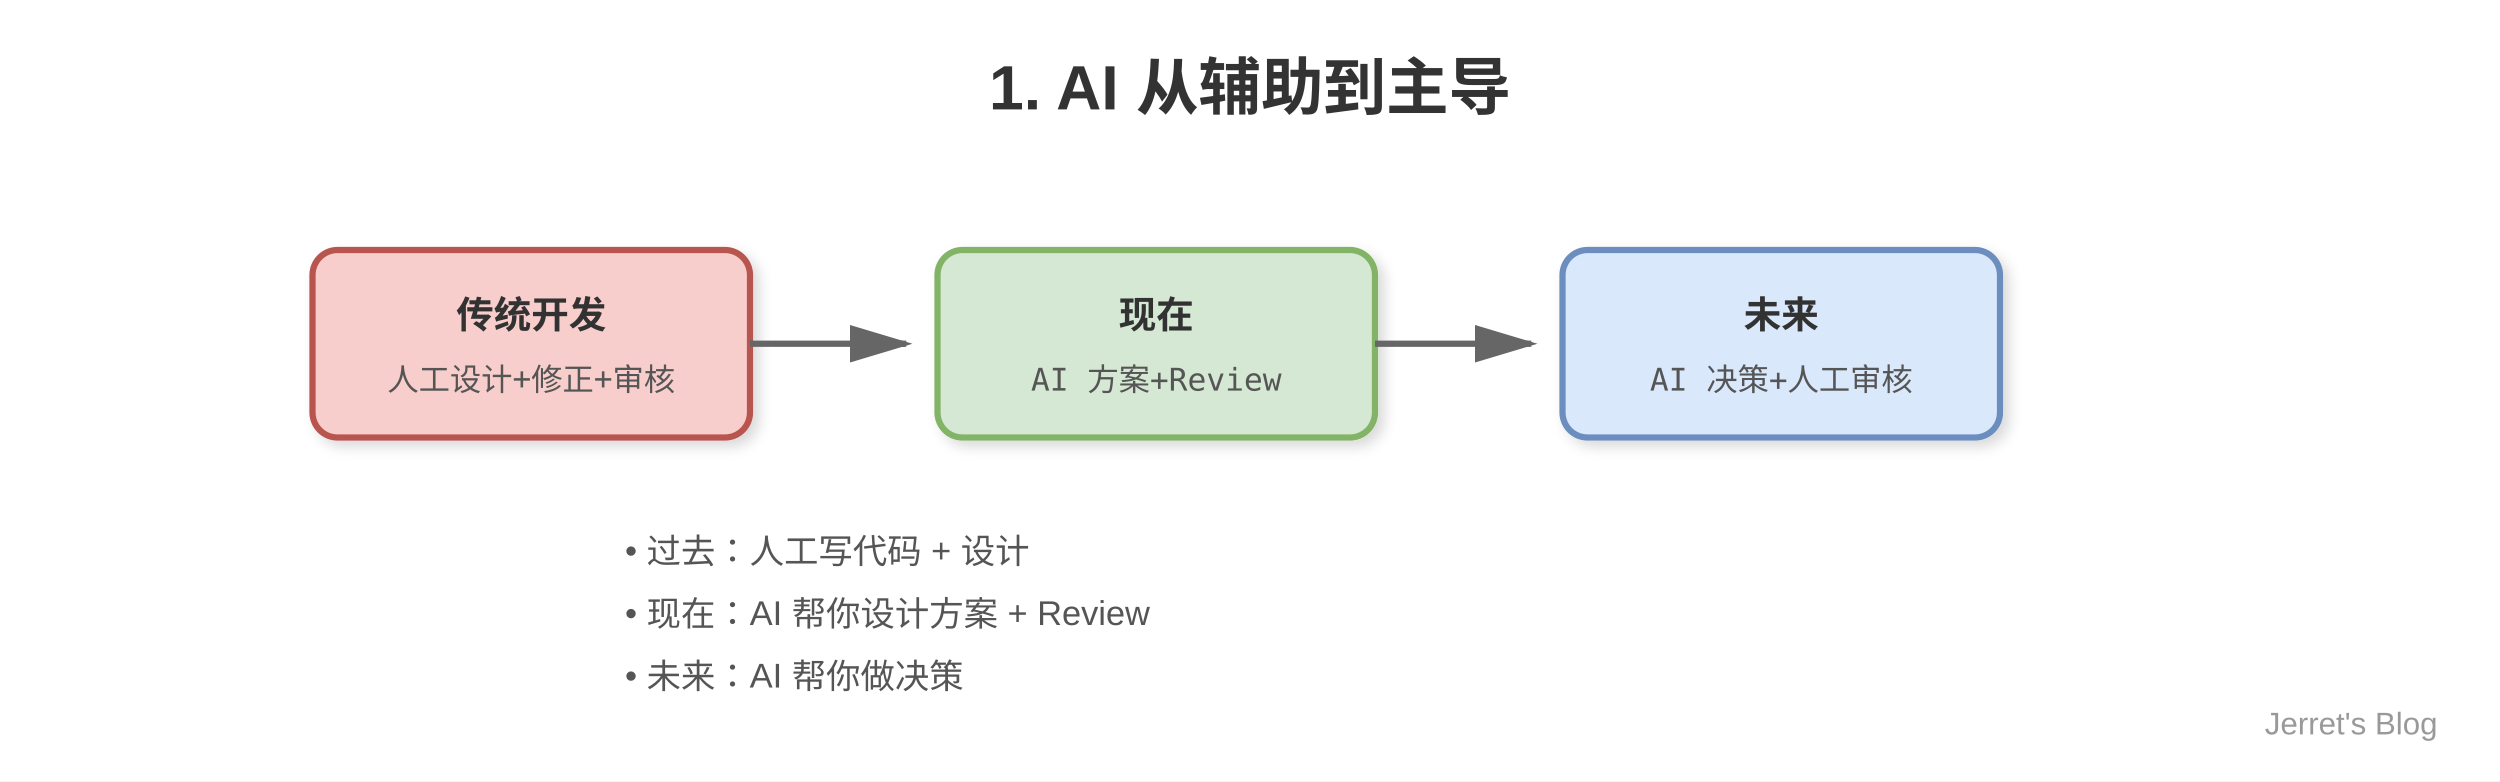
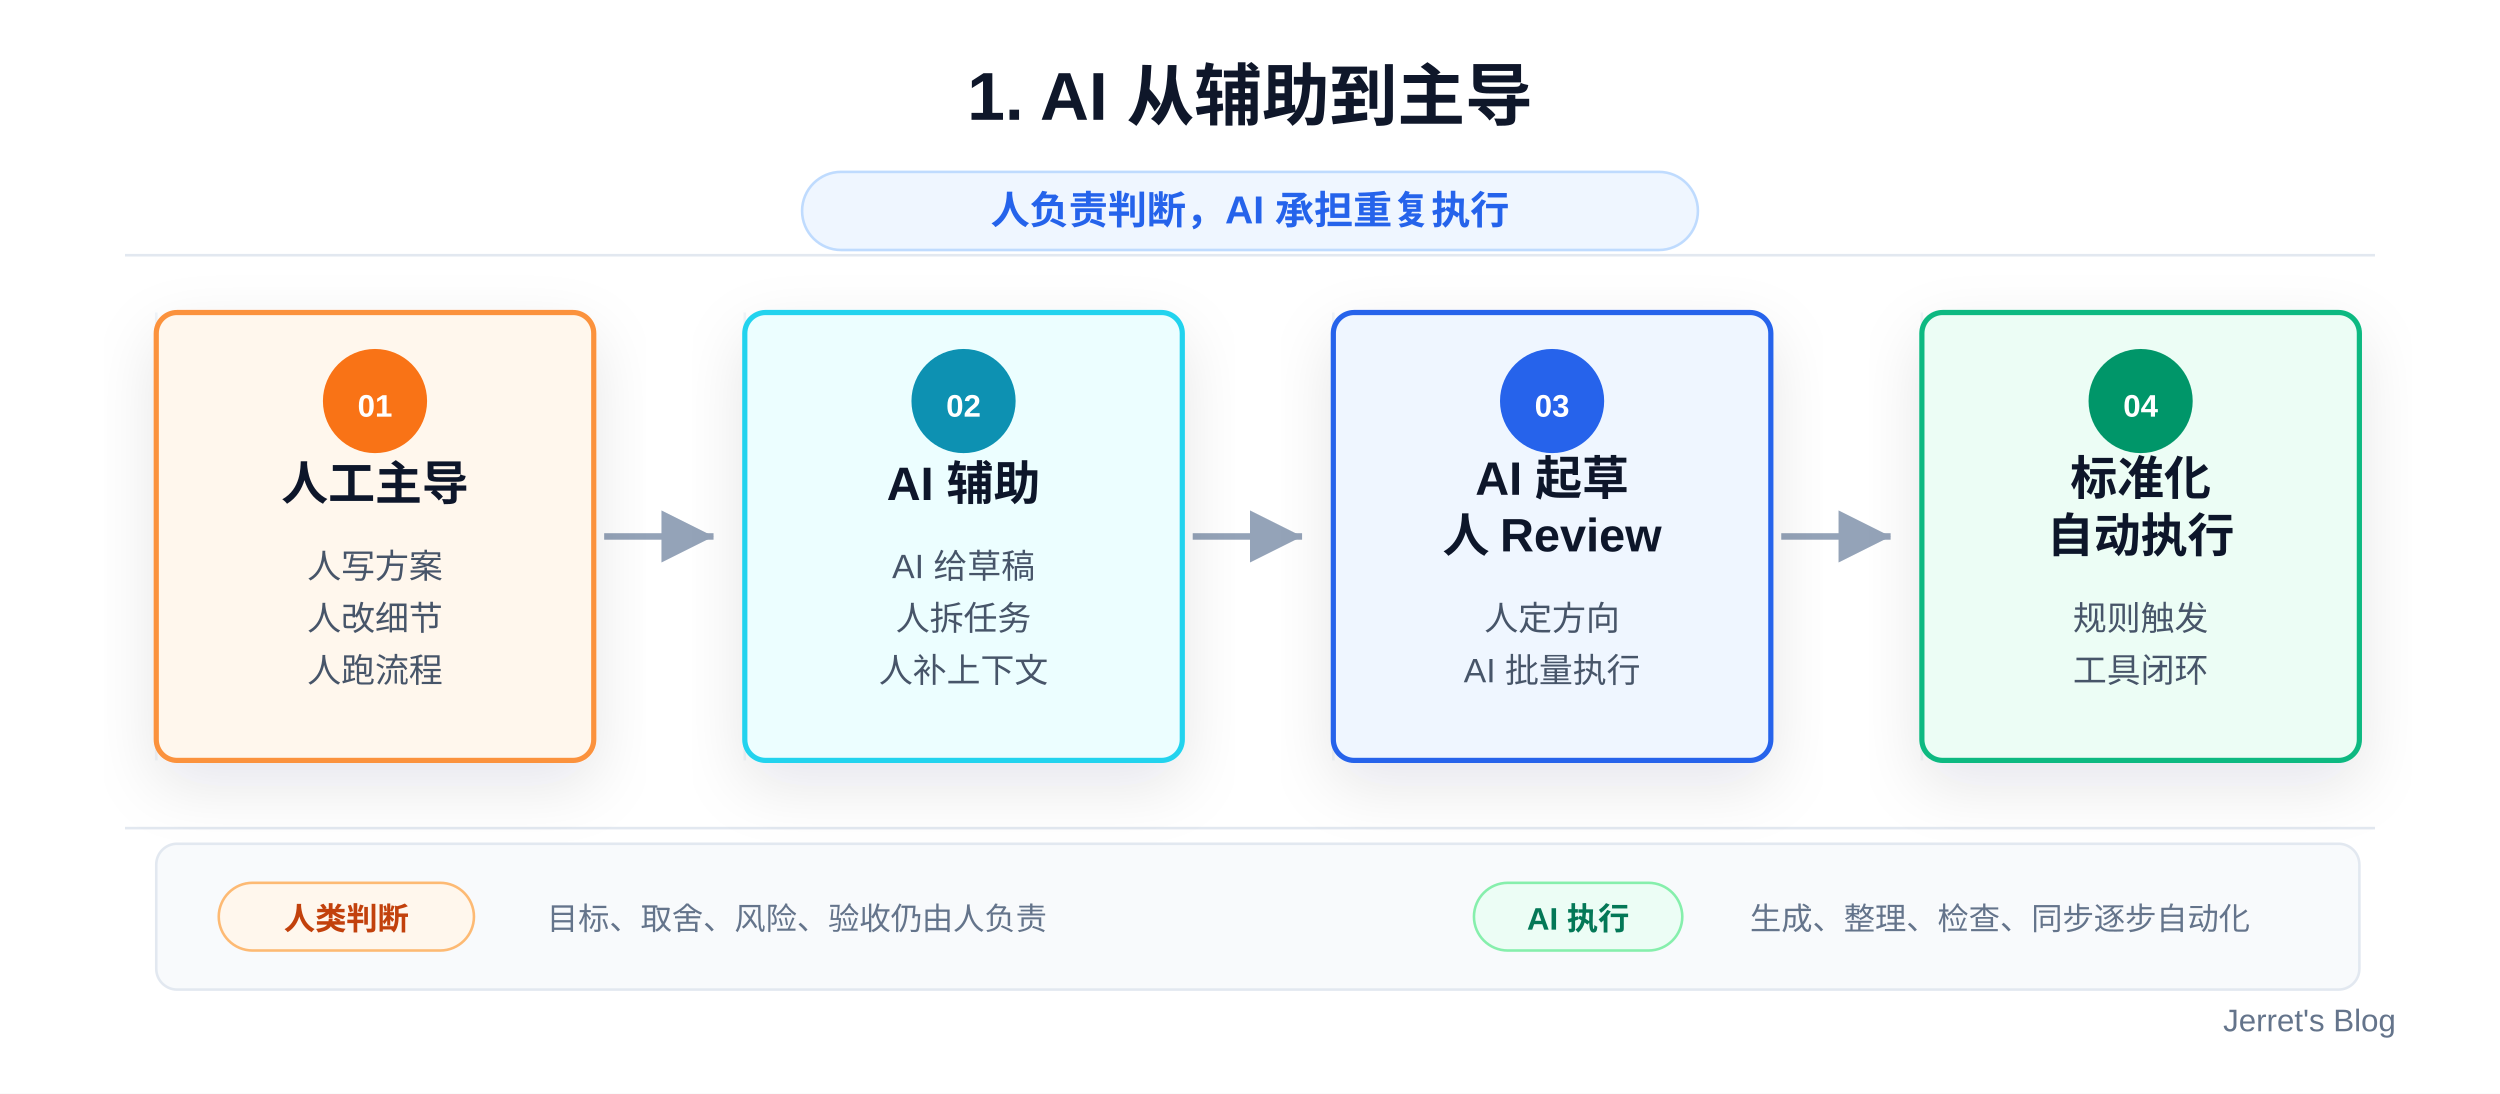
- <svg xmlns="http://www.w3.org/2000/svg" viewBox="0 0 800 250">
+ <svg xmlns="http://www.w3.org/2000/svg" viewBox="0 0 960 420" role="img" aria-labelledby="title desc">
  <defs>
-     <marker id="arrowhead" markerWidth="10" markerHeight="10" refX="9" refY="3" orient="auto">
-       <polygon points="0 0, 10 3, 0 6" fill="#666666" />
+     <style>
+       .font { font-family: "PingFang SC", "Microsoft YaHei", Arial, sans-serif; }
+       .title { font-size: 26px; font-weight: 700; fill: #0f172a; }
+       .subtitle { font-size: 15px; font-weight: 700; fill: #2563eb; }
+       .stage-title { font-size: 18px; font-weight: 700; fill: #0f172a; }
+       .stage-text { font-size: 13px; fill: #475569; }
+       .tiny { font-size: 12px; fill: #64748b; }
+       .badge { font-size: 12px; font-weight: 700; }
+     </style>
+     <marker id="arrow" markerWidth="12" markerHeight="12" refX="10" refY="6" orient="auto">
+       <path d="M2 2 L10 6 L2 10 Z" fill="#94a3b8" />
    </marker>
-     <filter id="shadow" x="-20%" y="-20%" width="140%" height="140%">
-       <feDropShadow dx="2" dy="2" stdDeviation="2" flood-color="#000000" flood-opacity="0.15" />
+     <filter id="cardShadow" x="-12%" y="-18%" width="124%" height="138%">
+       <feDropShadow dx="0" dy="9" stdDeviation="12" flood-color="#0f172a" flood-opacity="0.10" />
    </filter>
  </defs>
-   <rect width="800" height="250" fill="#ffffff" />
-   <text x="400" y="35" text-anchor="middle" font-family="Arial, sans-serif" font-size="20" font-weight="bold" fill="#333333">1. AI 从辅助到主导</text>
-   <g transform="translate(100, 80)" filter="url(#shadow)">
-     <rect x="0" y="0" width="140" height="60" rx="8" fill="#f8cecc" stroke="#b85450" stroke-width="2" />
-     <text x="70" y="25" text-anchor="middle" font-family="Arial" font-size="12" font-weight="bold" fill="#333333">传统开发</text>
-     <text x="70" y="45" text-anchor="middle" font-family="monospace" font-size="10" fill="#555555">人工设计+修正+审核</text>
+   <rect width="960" height="420" fill="#ffffff" />
+   <path d="M48 98 H912 M48 318 H912" stroke="#e2e8f0" stroke-width="1" />
+   <path d="M60 120 V292 M286 120 V292 M512 120 V292 M738 120 V292" stroke="#f1f5f9" stroke-width="1" />
+   <text x="480" y="46" text-anchor="middle" class="font title">1. AI 从辅助到主导</text>
+   <rect x="308" y="66" width="344" height="30" rx="15" fill="#eff6ff" stroke="#bfdbfe" />
+   <text x="480" y="86" text-anchor="middle" class="font subtitle">人负责判断，AI 承担重复执行</text>
+   <line x1="232" y1="206" x2="274" y2="206" stroke="#94a3b8" stroke-width="2.5" marker-end="url(#arrow)" />
+   <line x1="458" y1="206" x2="500" y2="206" stroke="#94a3b8" stroke-width="2.5" marker-end="url(#arrow)" />
+   <line x1="684" y1="206" x2="726" y2="206" stroke="#94a3b8" stroke-width="2.5" marker-end="url(#arrow)" />
+   <g transform="translate(60,120)" filter="url(#cardShadow)">
+     <rect width="168" height="172" rx="8" fill="#fff7ed" stroke="#fb923c" stroke-width="2" />
+     <circle cx="84" cy="34" r="20" fill="#f97316" />
+     <text x="84" y="40" text-anchor="middle" class="font badge" fill="#ffffff">01</text>
+     <text x="84" y="72" text-anchor="middle" class="font stage-title">人工主导</text>
+     <text x="84" y="102" text-anchor="middle" class="font stage-text">人写方案</text>
+     <text x="84" y="122" text-anchor="middle" class="font stage-text">人改细节</text>
+     <text x="84" y="142" text-anchor="middle" class="font stage-text">人跑流程</text>
  </g>
-   <g stroke="#666666" stroke-width="2" fill="none" marker-end="url(#arrowhead)">
-     <path d="M 240 110 Q 270 110 290 110" />
+   <g transform="translate(286,120)" filter="url(#cardShadow)">
+     <rect width="168" height="172" rx="8" fill="#ecfeff" stroke="#22d3ee" stroke-width="2" />
+     <circle cx="84" cy="34" r="20" fill="#0891b2" />
+     <text x="84" y="40" text-anchor="middle" class="font badge" fill="#ffffff">02</text>
+     <text x="84" y="72" text-anchor="middle" class="font stage-title">AI 辅助</text>
+     <text x="84" y="102" text-anchor="middle" class="font stage-text">AI 给草稿</text>
+     <text x="84" y="122" text-anchor="middle" class="font stage-text">人拆任务</text>
+     <text x="84" y="142" text-anchor="middle" class="font stage-text">人补上下文</text>
  </g>
-   <g transform="translate(300, 80)" filter="url(#shadow)">
-     <rect x="0" y="0" width="140" height="60" rx="8" fill="#d5e8d4" stroke="#82b366" stroke-width="2" />
-     <text x="70" y="25" text-anchor="middle" font-family="Arial" font-size="12" font-weight="bold" fill="#333333">现在</text>
-     <text x="70" y="45" text-anchor="middle" font-family="monospace" font-size="10" fill="#555555">AI 方案+Review</text>
+   <g transform="translate(512,120)" filter="url(#cardShadow)">
+     <rect width="168" height="172" rx="8" fill="#eff6ff" stroke="#2563eb" stroke-width="2" />
+     <circle cx="84" cy="34" r="20" fill="#2563eb" />
+     <text x="84" y="40" text-anchor="middle" class="font badge" fill="#ffffff">03</text>
+     <text x="84" y="70" text-anchor="middle" class="font stage-title">AI 起草</text>
+     <text x="84" y="92" text-anchor="middle" class="font stage-title">人 Review</text>
+     <text x="84" y="122" text-anchor="middle" class="font stage-text">人定方向</text>
+     <text x="84" y="142" text-anchor="middle" class="font stage-text">AI 批量执行</text>
  </g>
-   <g stroke="#666666" stroke-width="2" fill="none" marker-end="url(#arrowhead)">
-     <path d="M 440 110 Q 470 110 490 110" />
+   <g transform="translate(738,120)" filter="url(#cardShadow)">
+     <rect width="168" height="172" rx="8" fill="#ecfdf5" stroke="#10b981" stroke-width="2" />
+     <circle cx="84" cy="34" r="20" fill="#059669" />
+     <text x="84" y="40" text-anchor="middle" class="font badge" fill="#ffffff">04</text>
+     <text x="84" y="70" text-anchor="middle" class="font stage-title">标准化</text>
+     <text x="84" y="92" text-anchor="middle" class="font stage-title">自动执行</text>
+     <text x="84" y="122" text-anchor="middle" class="font stage-text">规则触发</text>
+     <text x="84" y="142" text-anchor="middle" class="font stage-text">工具闭环</text>
  </g>
-   <g transform="translate(500, 80)" filter="url(#shadow)">
-     <rect x="0" y="0" width="140" height="60" rx="8" fill="#dae8fc" stroke="#6c8ebf" stroke-width="2" />
-     <text x="70" y="25" text-anchor="middle" font-family="Arial" font-size="12" font-weight="bold" fill="#333333">未来</text>
-     <text x="70" y="45" text-anchor="middle" font-family="monospace" font-size="10" fill="#555555">AI 决策+人工审核</text>
+   <g transform="translate(60,324)">
+     <rect width="846" height="56" rx="8" fill="#f8fafc" stroke="#e2e8f0" />
+     <rect x="24" y="15" width="98" height="26" rx="13" fill="#fff7ed" stroke="#fdba74" />
+     <text x="73" y="33" text-anchor="middle" class="font badge" fill="#c2410c">人类判断</text>
+     <text x="150" y="33" class="font tiny">目标、取舍、风险、验收仍由人负责</text>
+     <rect x="506" y="15" width="80" height="26" rx="13" fill="#ecfdf5" stroke="#86efac" />
+     <text x="546" y="33" text-anchor="middle" class="font badge" fill="#047857">AI 执行</text>
+     <text x="612" y="33" class="font tiny">生成、整理、检查、同步逐步自动化</text>
  </g>
-   <g transform="translate(200, 180)">
-     <text x="0" y="0" font-family="Arial" font-size="11" fill="#555555">• 过去：人工写代码 + 设计</text>
-     <text x="0" y="20" font-family="Arial" font-size="11" fill="#555555">• 现在：AI 帮你设计方案 + Review</text>
-     <text x="0" y="40" font-family="Arial" font-size="11" fill="#555555">• 未来：AI 帮你做决策</text>
-   </g>
-   <text x="780" y="235" font-family="Arial, sans-serif" font-size="10" fill="#999999" text-anchor="end">Jerret's Blog</text>
+   <text x="920" y="396" text-anchor="end" class="font tiny" fill="#94a3b8">Jerret's Blog</text>
</svg>
